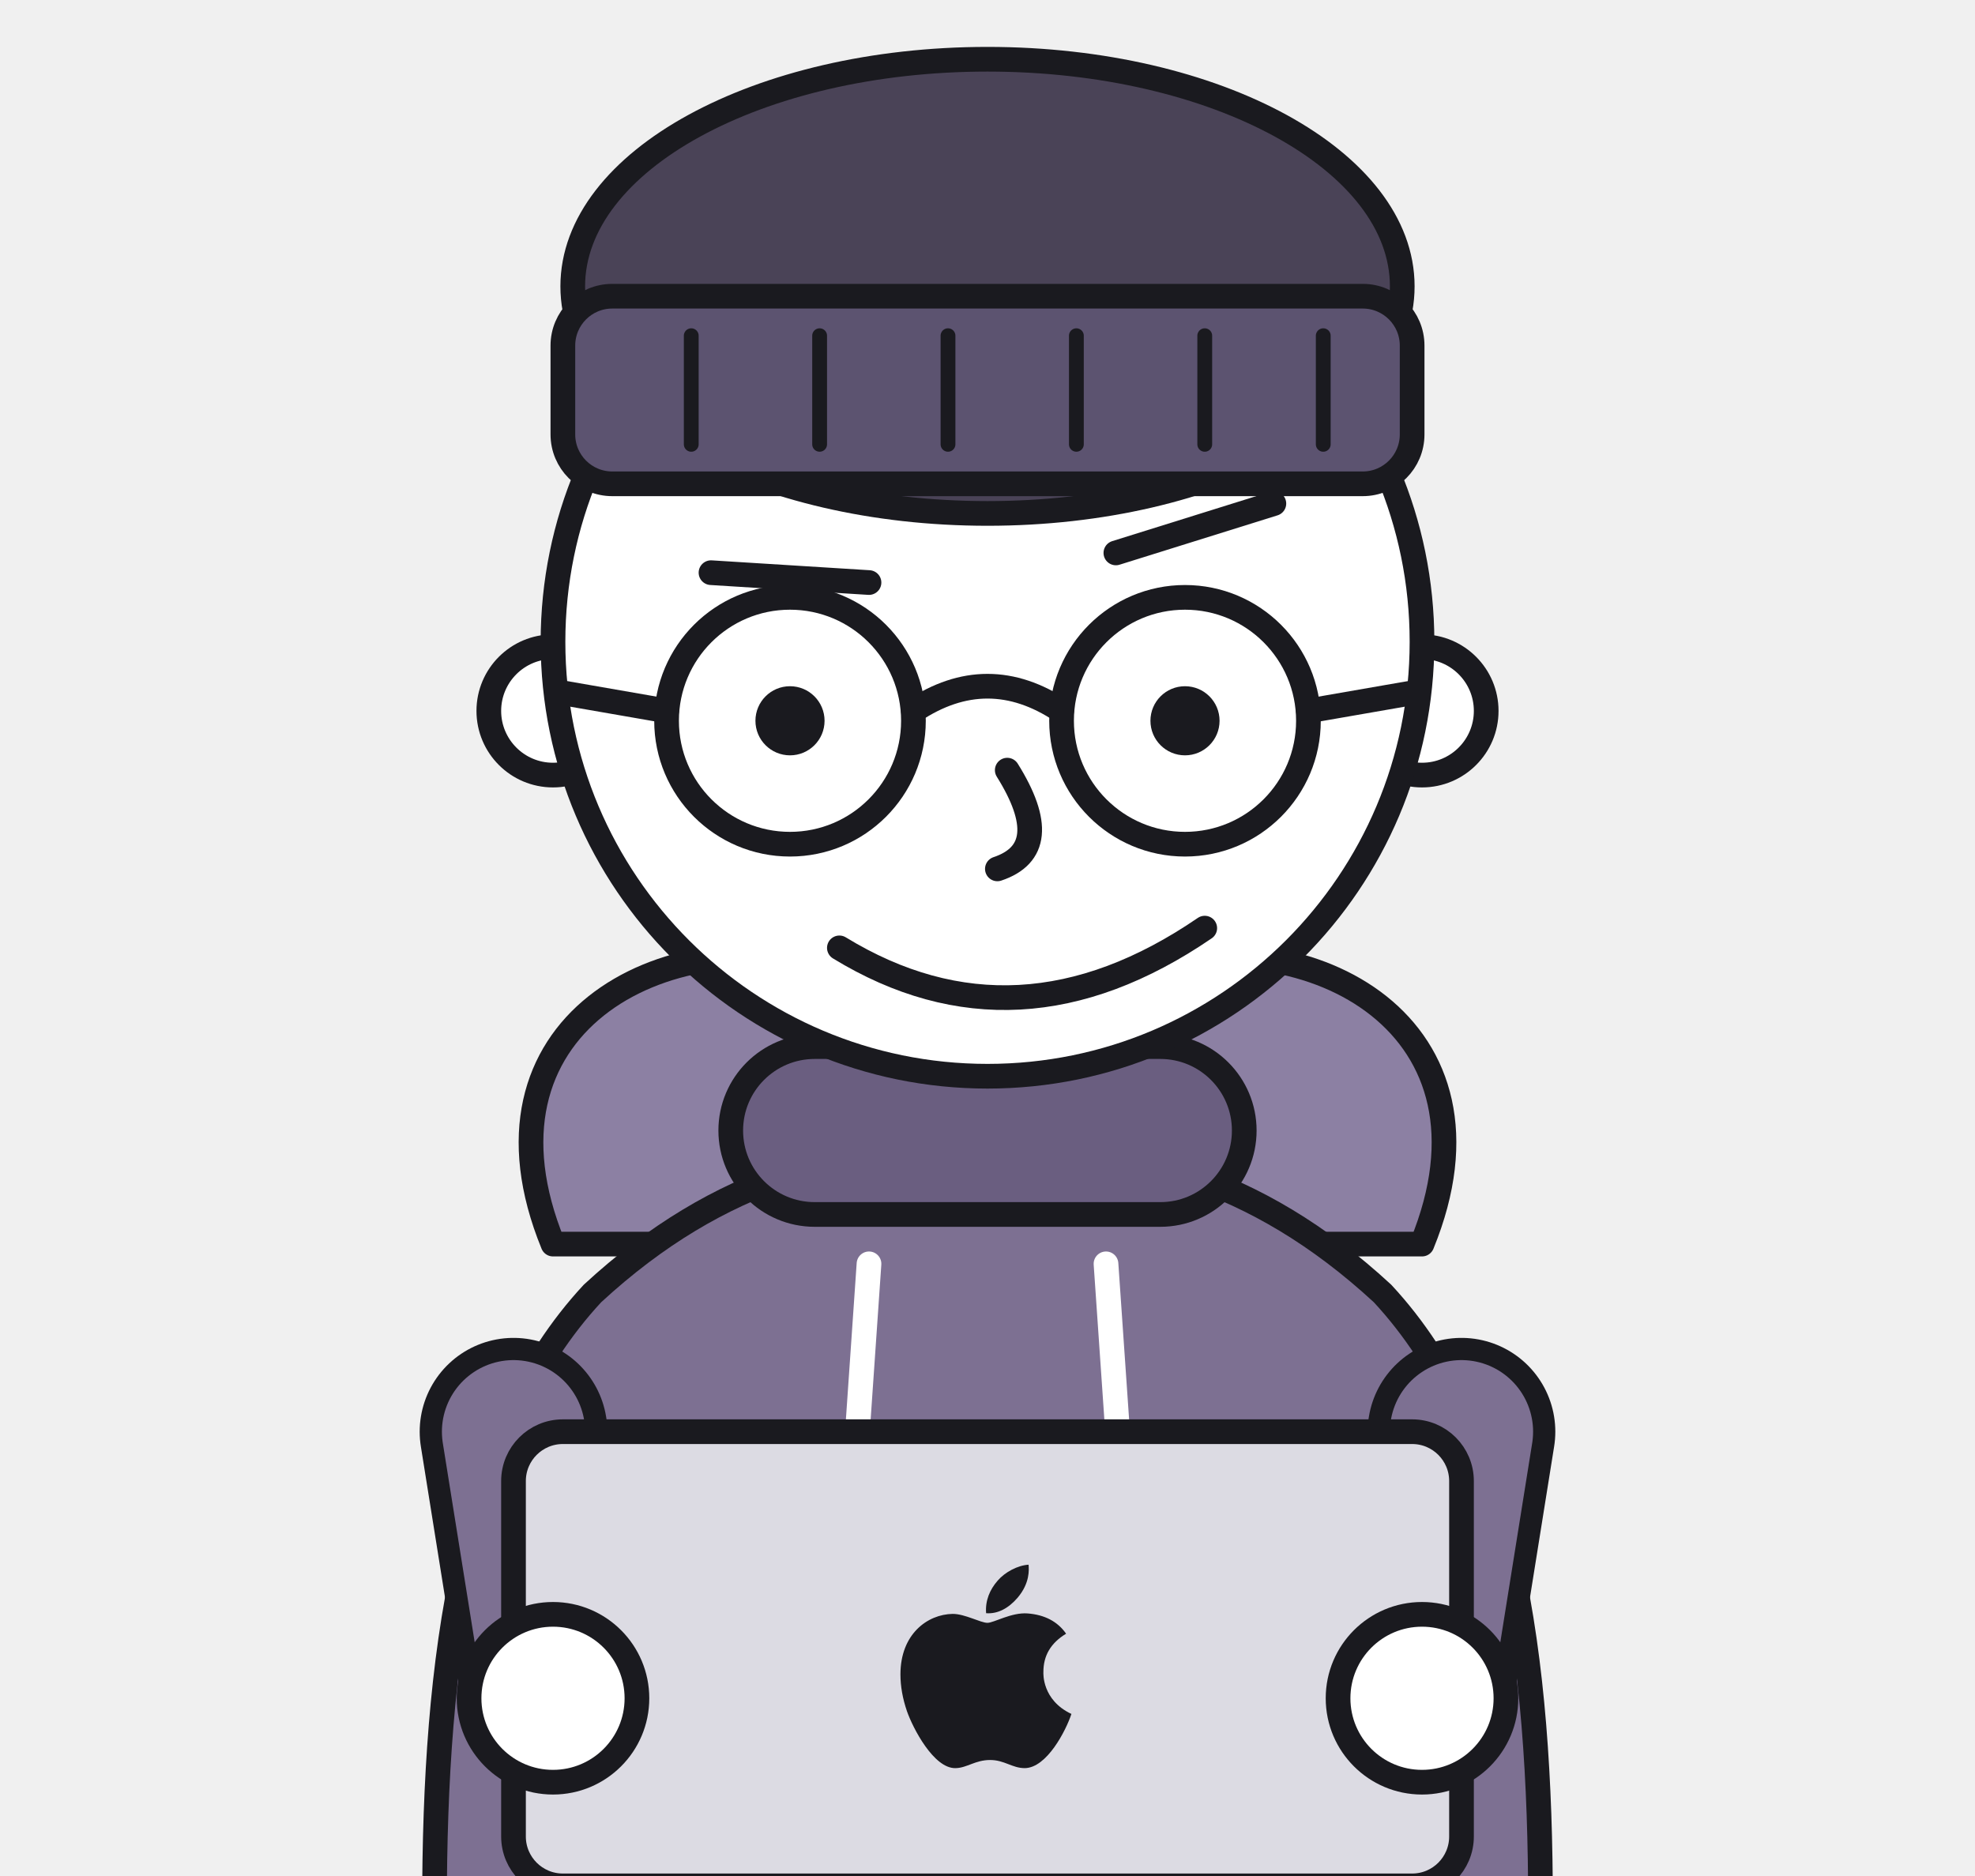
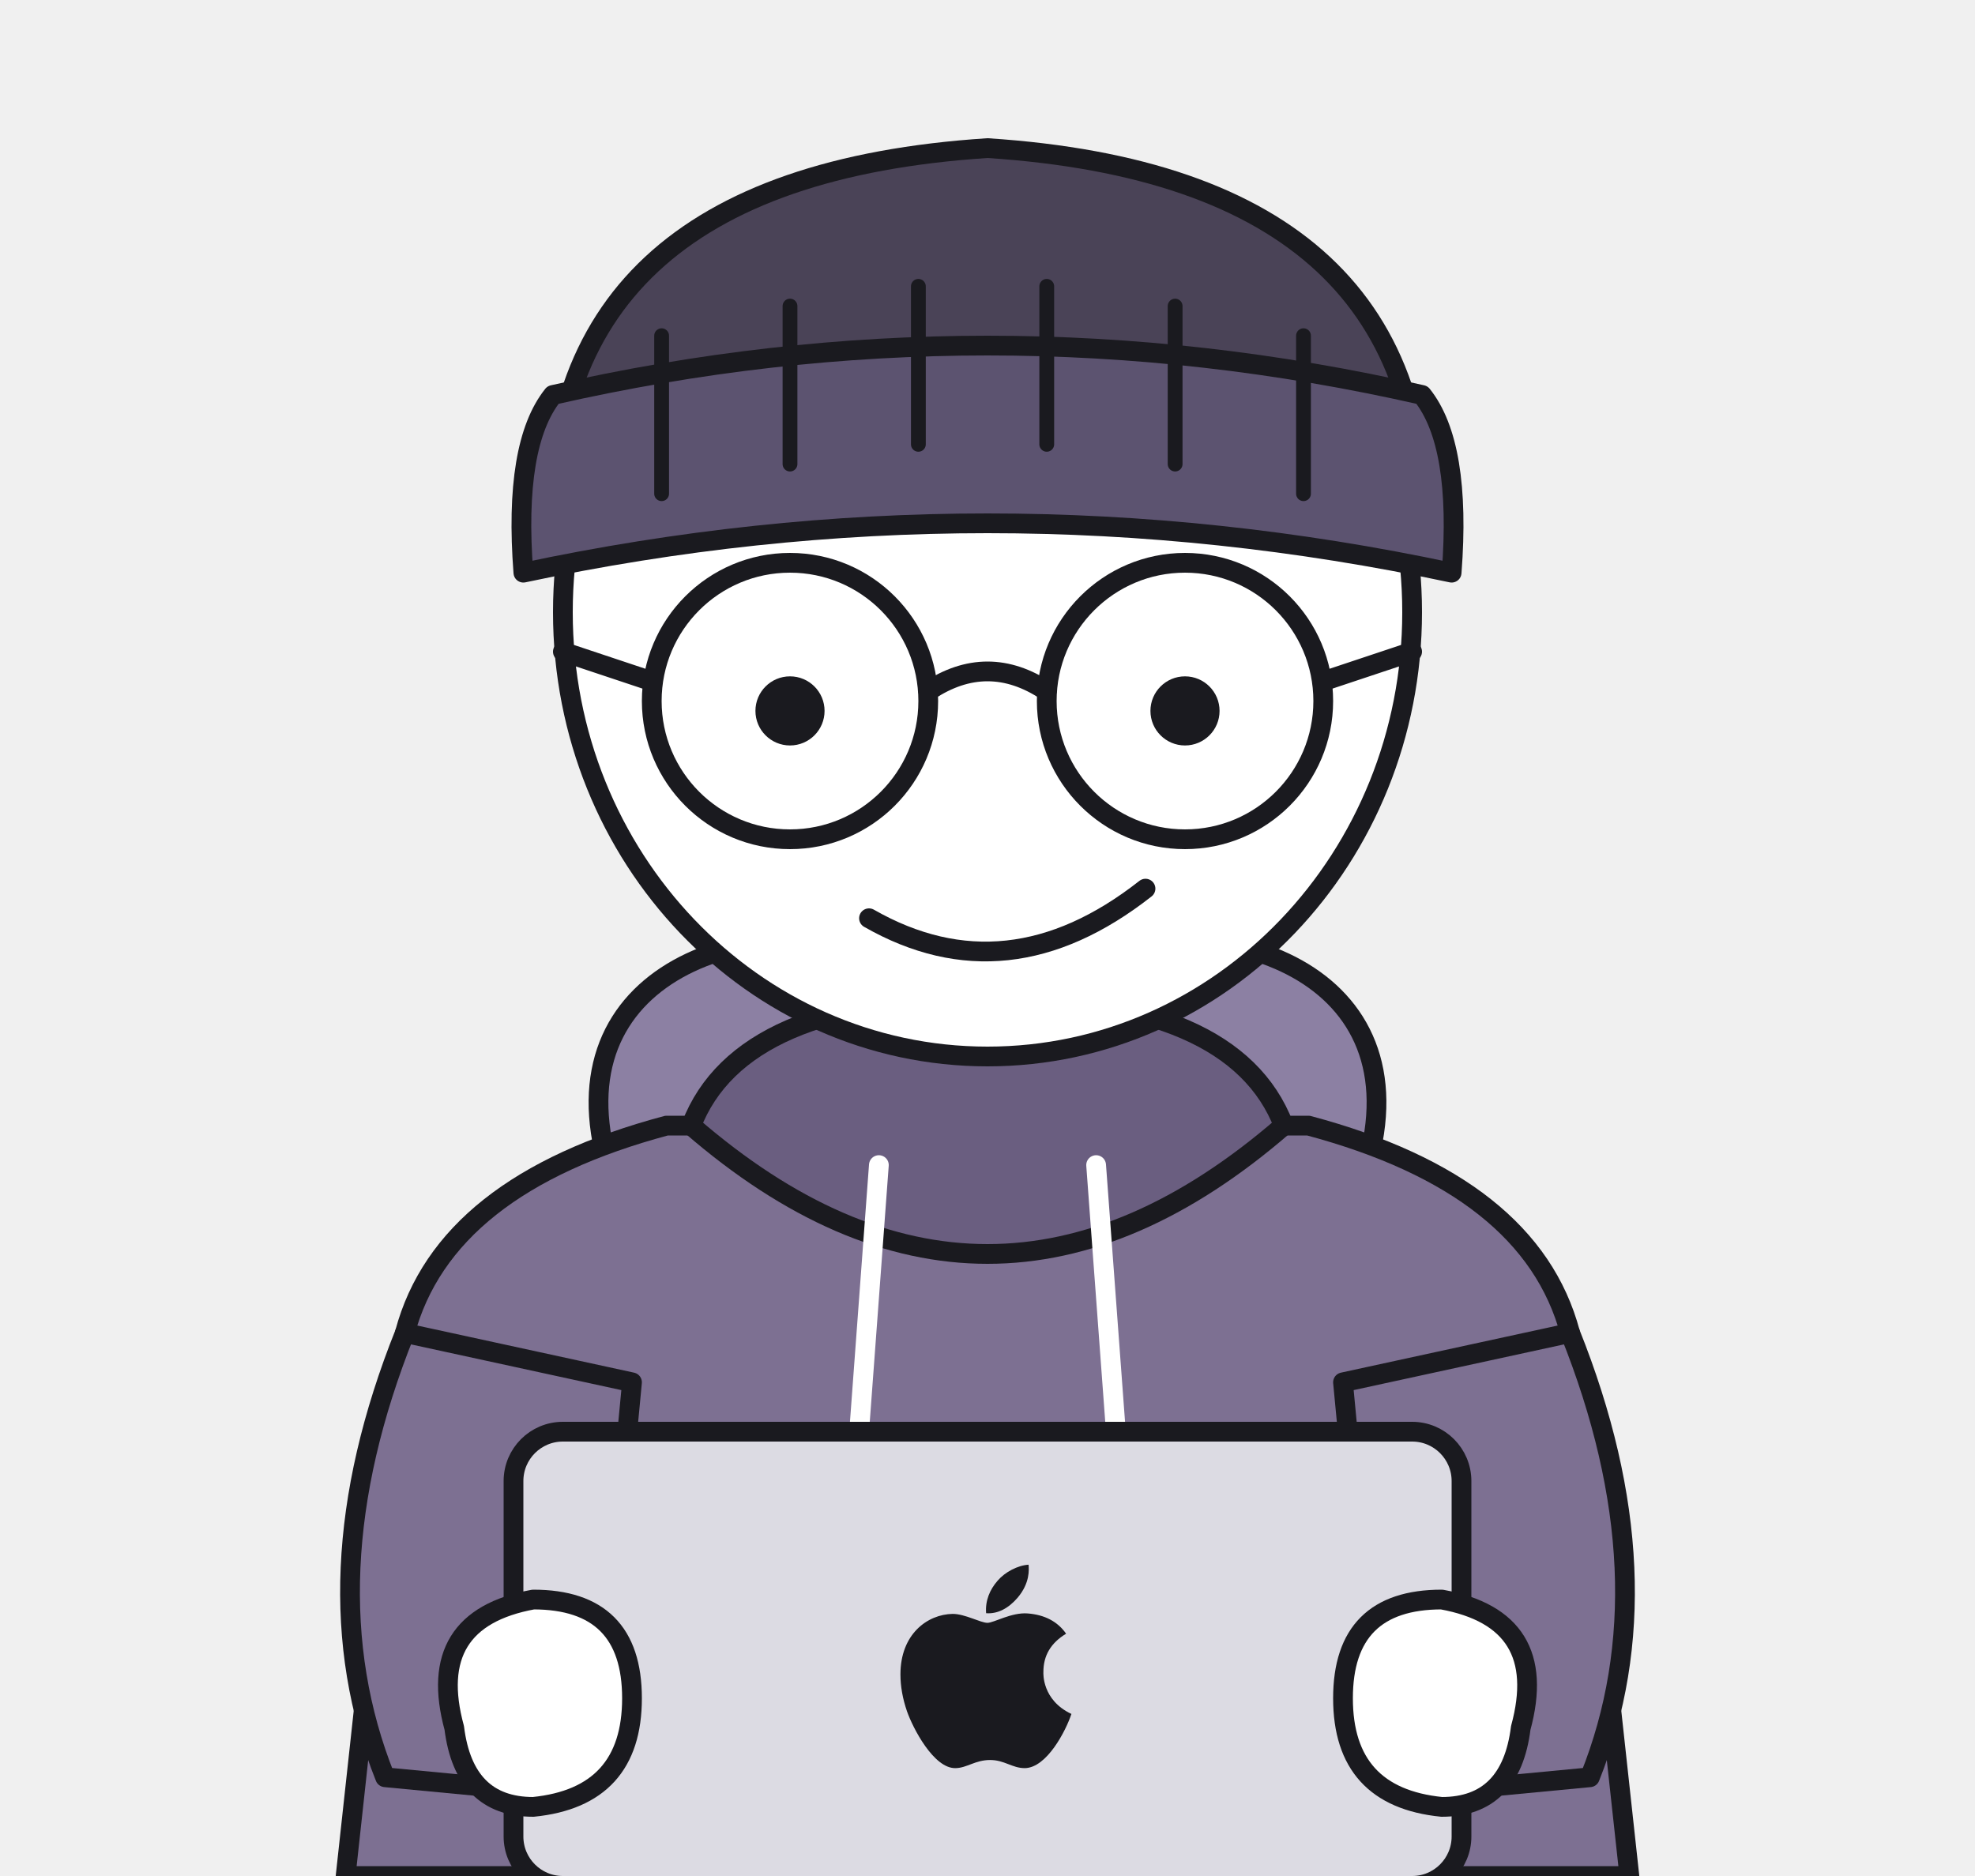
- <svg xmlns="http://www.w3.org/2000/svg" viewBox="0 60 400 380" fill="none" stroke="#1a1a1f" stroke-width="5" stroke-linejoin="round" stroke-linecap="round">
-   <path d="M112 312 C94 268 134 246 170 256 L230 256 C266 246 306 268 288 312 Z" fill="#8c80a3" />
-   <rect x="176" y="250" width="48" height="40" fill="#fff" />
-   <path d="M88 446 C88 396 94 350 120 322 C146 298 172 292 200 292 C228 292 254 298 280 322 C306 350 312 396 312 446 Z" fill="#7d7092" />
-   <rect x="148" y="272" width="104" height="34" rx="17" fill="#6a5e80" />
-   <line x1="104" y1="350" x2="112" y2="400" stroke="#1a1a1f" stroke-width="38" />
-   <line x1="104" y1="350" x2="112" y2="400" stroke="#7d7092" stroke-width="29" />
-   <line x1="296" y1="350" x2="288" y2="400" stroke="#1a1a1f" stroke-width="38" />
-   <line x1="296" y1="350" x2="288" y2="400" stroke="#7d7092" stroke-width="29" />
-   <path d="M176 316 L172 374 M224 316 L228 374" stroke="#fff" stroke-width="5" />
-   <rect x="167" y="368" width="9" height="16" rx="3.5" fill="#fff" stroke-width="3" />
-   <rect x="224" y="368" width="9" height="16" rx="3.5" fill="#fff" stroke-width="3" />
-   <circle cx="112" cy="204" r="13" fill="#fff" />
-   <circle cx="288" cy="204" r="13" fill="#fff" />
-   <circle cx="200" cy="190" r="88" fill="#fff" />
-   <clipPath id="fc1">
-     <circle cx="200" cy="190" r="86" />
-   </clipPath>
-   <g clip-path="url(#fc1)">
-     <g class="face">
-       <circle cx="160" cy="206" r="25" fill="#fff" />
-       <circle cx="240" cy="206" r="25" fill="#fff" />
-       <path d="M185 204 Q200 194 215 204" fill="none" />
-       <line x1="135" y1="204" x2="112" y2="200" />
-       <line x1="265" y1="204" x2="288" y2="200" />
-       <g class="pupils" fill="#1a1a1f" stroke="none">
-         <circle cx="160" cy="206" r="7" />
-         <circle cx="240" cy="206" r="7" />
-       </g>
-       <line x1="144" y1="176" x2="176" y2="178" />
-       <line x1="226" y1="172" x2="258" y2="162" />
-       <path d="M204 216 Q214 232 202 236" fill="none" />
-       <path d="M170 252 Q206 274 244 248" fill="none" />
-     </g>
+ <svg xmlns="http://www.w3.org/2000/svg" viewBox="0 60 400 380" fill="none" stroke="#1a1a1f" stroke-width="4" stroke-linejoin="round" stroke-linecap="round">
+   <path d="M126 304 C108 262 144 244 180 252 L220 252 C256 244 292 262 274 304 Z" fill="#8c80a3" />
+   <path d="M70 440 L82 330 Q90 300 135 288 L265 288 Q310 300 318 330 L330 440 Z" fill="#7d7092" />
+   <path d="M140 288 Q200 340 260 288 Q250 262 200 262 Q150 262 140 288 Z" fill="#6a5e80" />
+   <path d="M178 296 L174 350 M222 296 L226 350" stroke="#fff" stroke-width="4" />
+   <ellipse cx="200" cy="184" rx="86" ry="90" fill="#fff" />
+   <path d="M112 172 Q108 96 200 90 Q292 96 288 172 Q250 148 200 148 Q150 148 112 172 Z" fill="#4a4357" />
+   <path d="M106 176 Q104 150 112 140 Q200 120 288 140 Q296 150 294 176 Q200 156 106 176 Z" fill="#5c5370" />
+   <path d="M134 128 V160 M160 122 V154 M186 118 V150 M212 118 V150 M238 122 V154 M264 128 V160" stroke-width="3" />
+   <circle cx="160" cy="202" r="28" fill="#fff" />
+   <circle cx="240" cy="202" r="28" fill="#fff" />
+   <path d="M188 200 Q200 192 212 200 M132 198 L114 192 M268 198 L286 192" />
+   <g class="pupils" fill="#1a1a1f" stroke="none">
+     <circle cx="160" cy="204" r="7" />
+     <circle cx="240" cy="204" r="7" />
  </g>
-   <ellipse cx="200" cy="118" rx="84" ry="46" fill="#4a4357" />
-   <rect x="114" y="120" width="172" height="38" rx="10" fill="#5c5370" />
-   <g stroke-width="3">
-     <line x1="140" y1="128" x2="140" y2="150" />
-     <line x1="166" y1="128" x2="166" y2="150" />
-     <line x1="192" y1="128" x2="192" y2="150" />
-     <line x1="218" y1="128" x2="218" y2="150" />
-     <line x1="244" y1="128" x2="244" y2="150" />
-     <line x1="268" y1="128" x2="268" y2="150" />
-   </g>
+   <path d="M176 246 Q204 262 232 240" />
+   <path d="M82 330 Q62 380 78 420 L120 424 L128 340 Z" fill="#7d7092" />
+   <path d="M318 330 Q338 380 322 420 L280 424 L272 340 Z" fill="#7d7092" />
  <rect x="104" y="350" width="192" height="92" rx="10" fill="#dcdbe3" />
  <path transform="translate(182 374) scale(.092)" fill="#1a1a1f" stroke="none" d="M318.7 268.7c-.2-36.7 16.4-64.4 50-84.8-18.8-26.9-47.2-41.7-84.7-44.6-35.5-2.8-74.3 20.7-88.5 20.7-15 0-49.4-19.7-76.4-19.7C63.3 141.2 4 184.8 4 273.5q0 39.3 14.4 81.2c12.8 36.7 59 126.7 107.2 125.2 25.2-.6 43-17.9 75.8-17.9 31.8 0 48.3 17.9 76.4 17.9 48.6-.7 90.4-82.5 102.6-119.3-65.2-30.7-61.7-90-61.7-91.9zm-56.6-164.2c27.3-32.4 24.8-61.9 24-72.5-24.1 1.4-52 16.4-67.9 34.9-17.5 19.8-27.8 44.3-25.6 71.9 26.1 2 49.9-11.4 69.5-34.3z" />
-   <circle cx="112" cy="404" r="17" fill="#fff" />
-   <circle cx="288" cy="404" r="17" fill="#fff" />
+   <path d="M92 410 Q86 388 108 384 Q128 384 128 404 Q128 424 108 426 Q94 426 92 410 Z" fill="#fff" />
+   <path d="M308 410 Q314 388 292 384 Q272 384 272 404 Q272 424 292 426 Q306 426 308 410 Z" fill="#fff" />
</svg>
